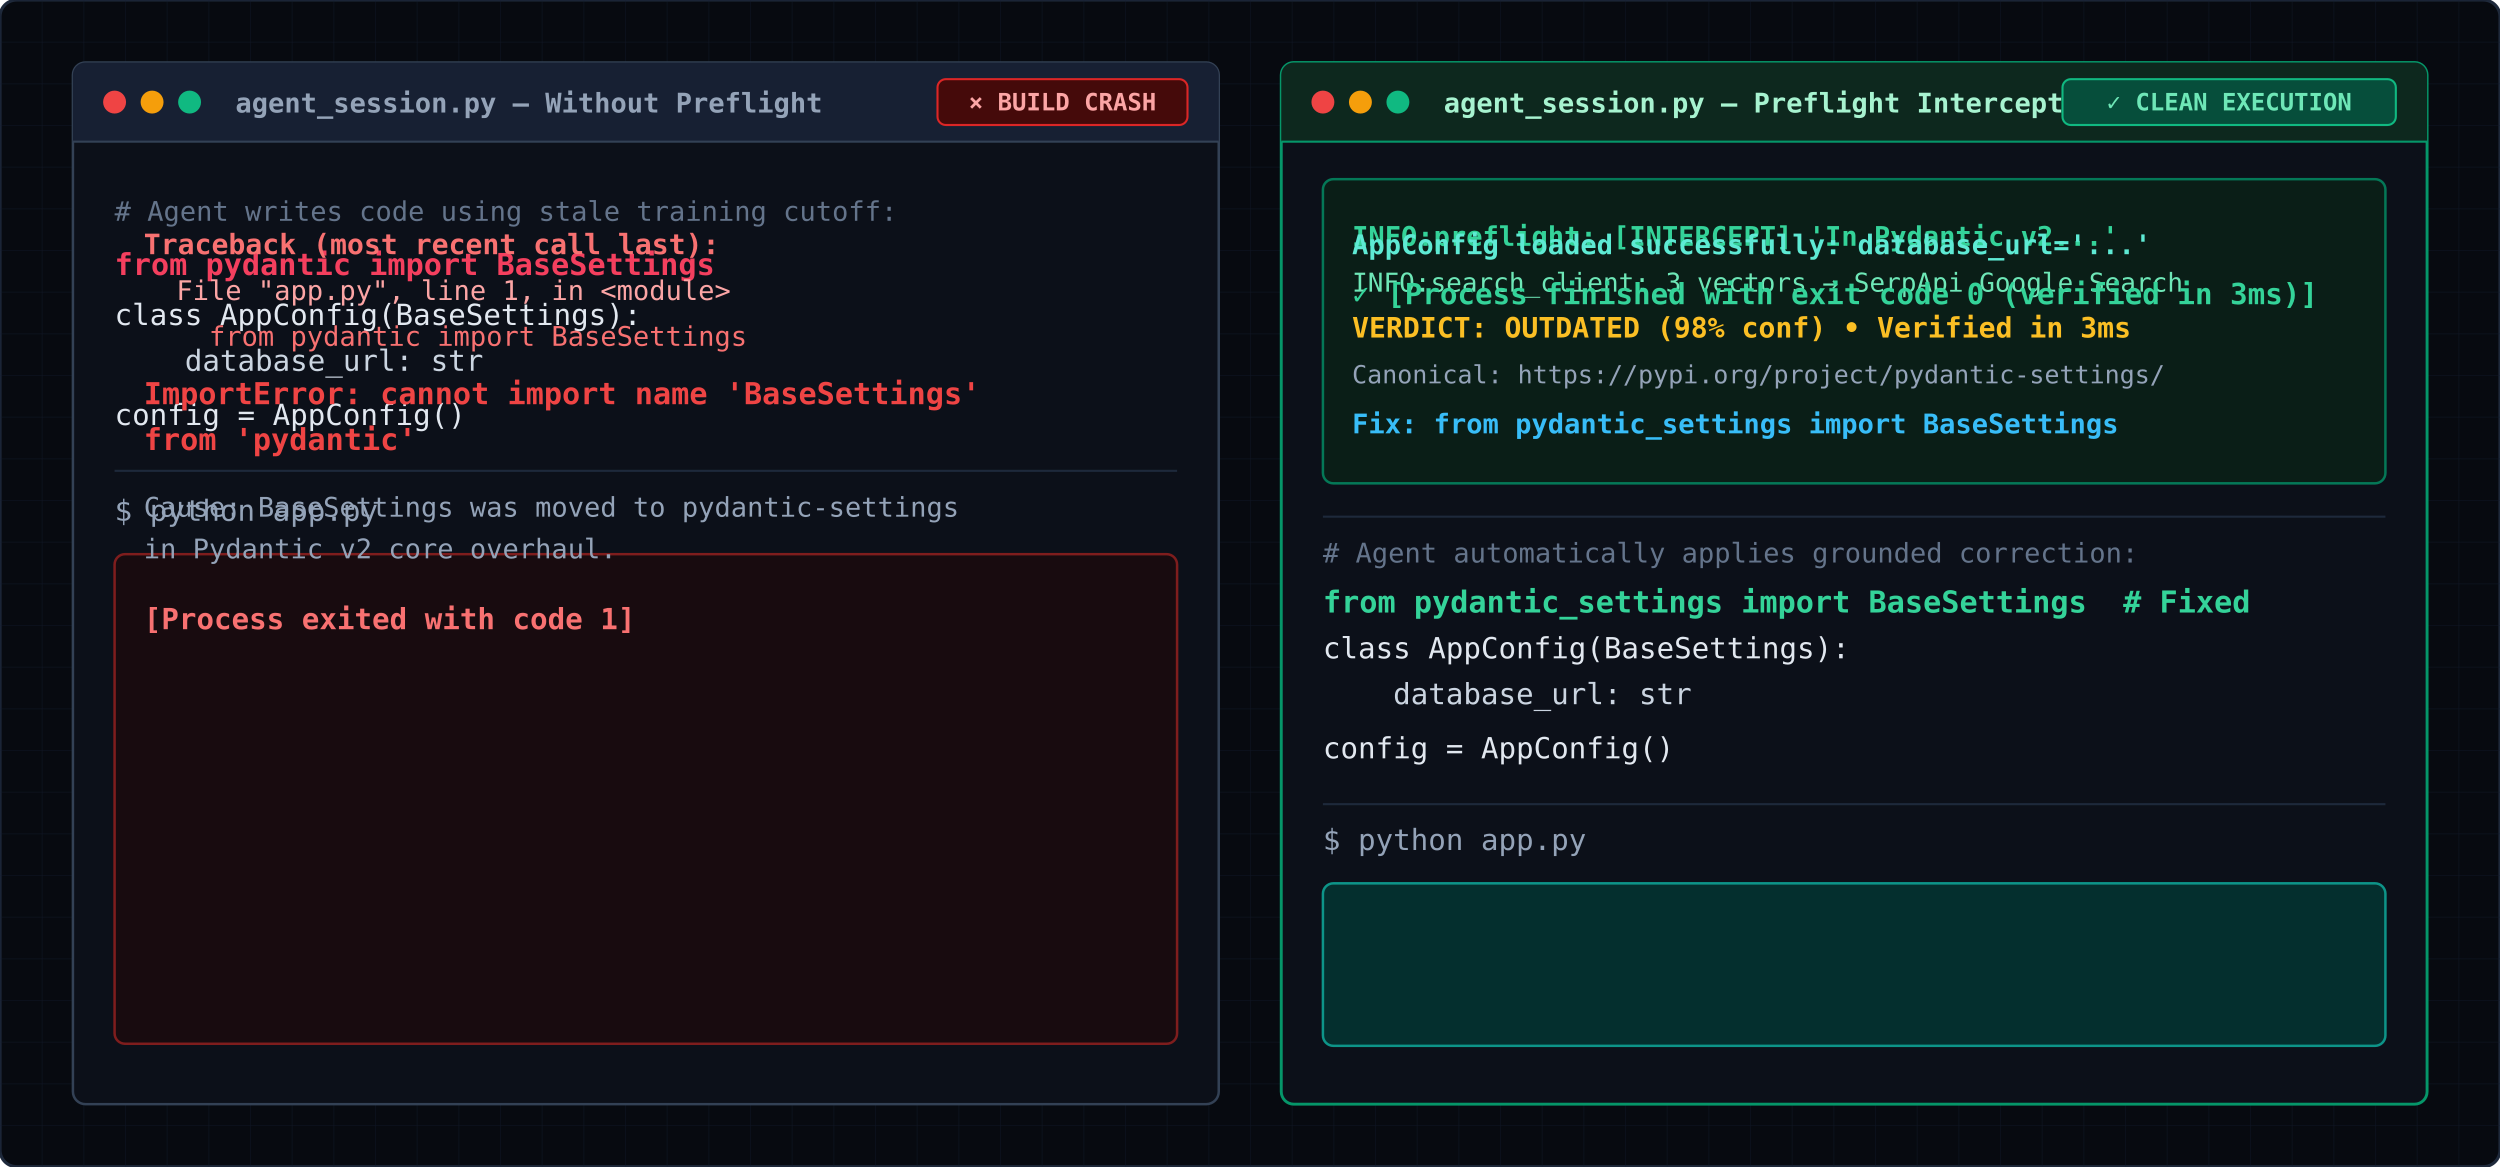
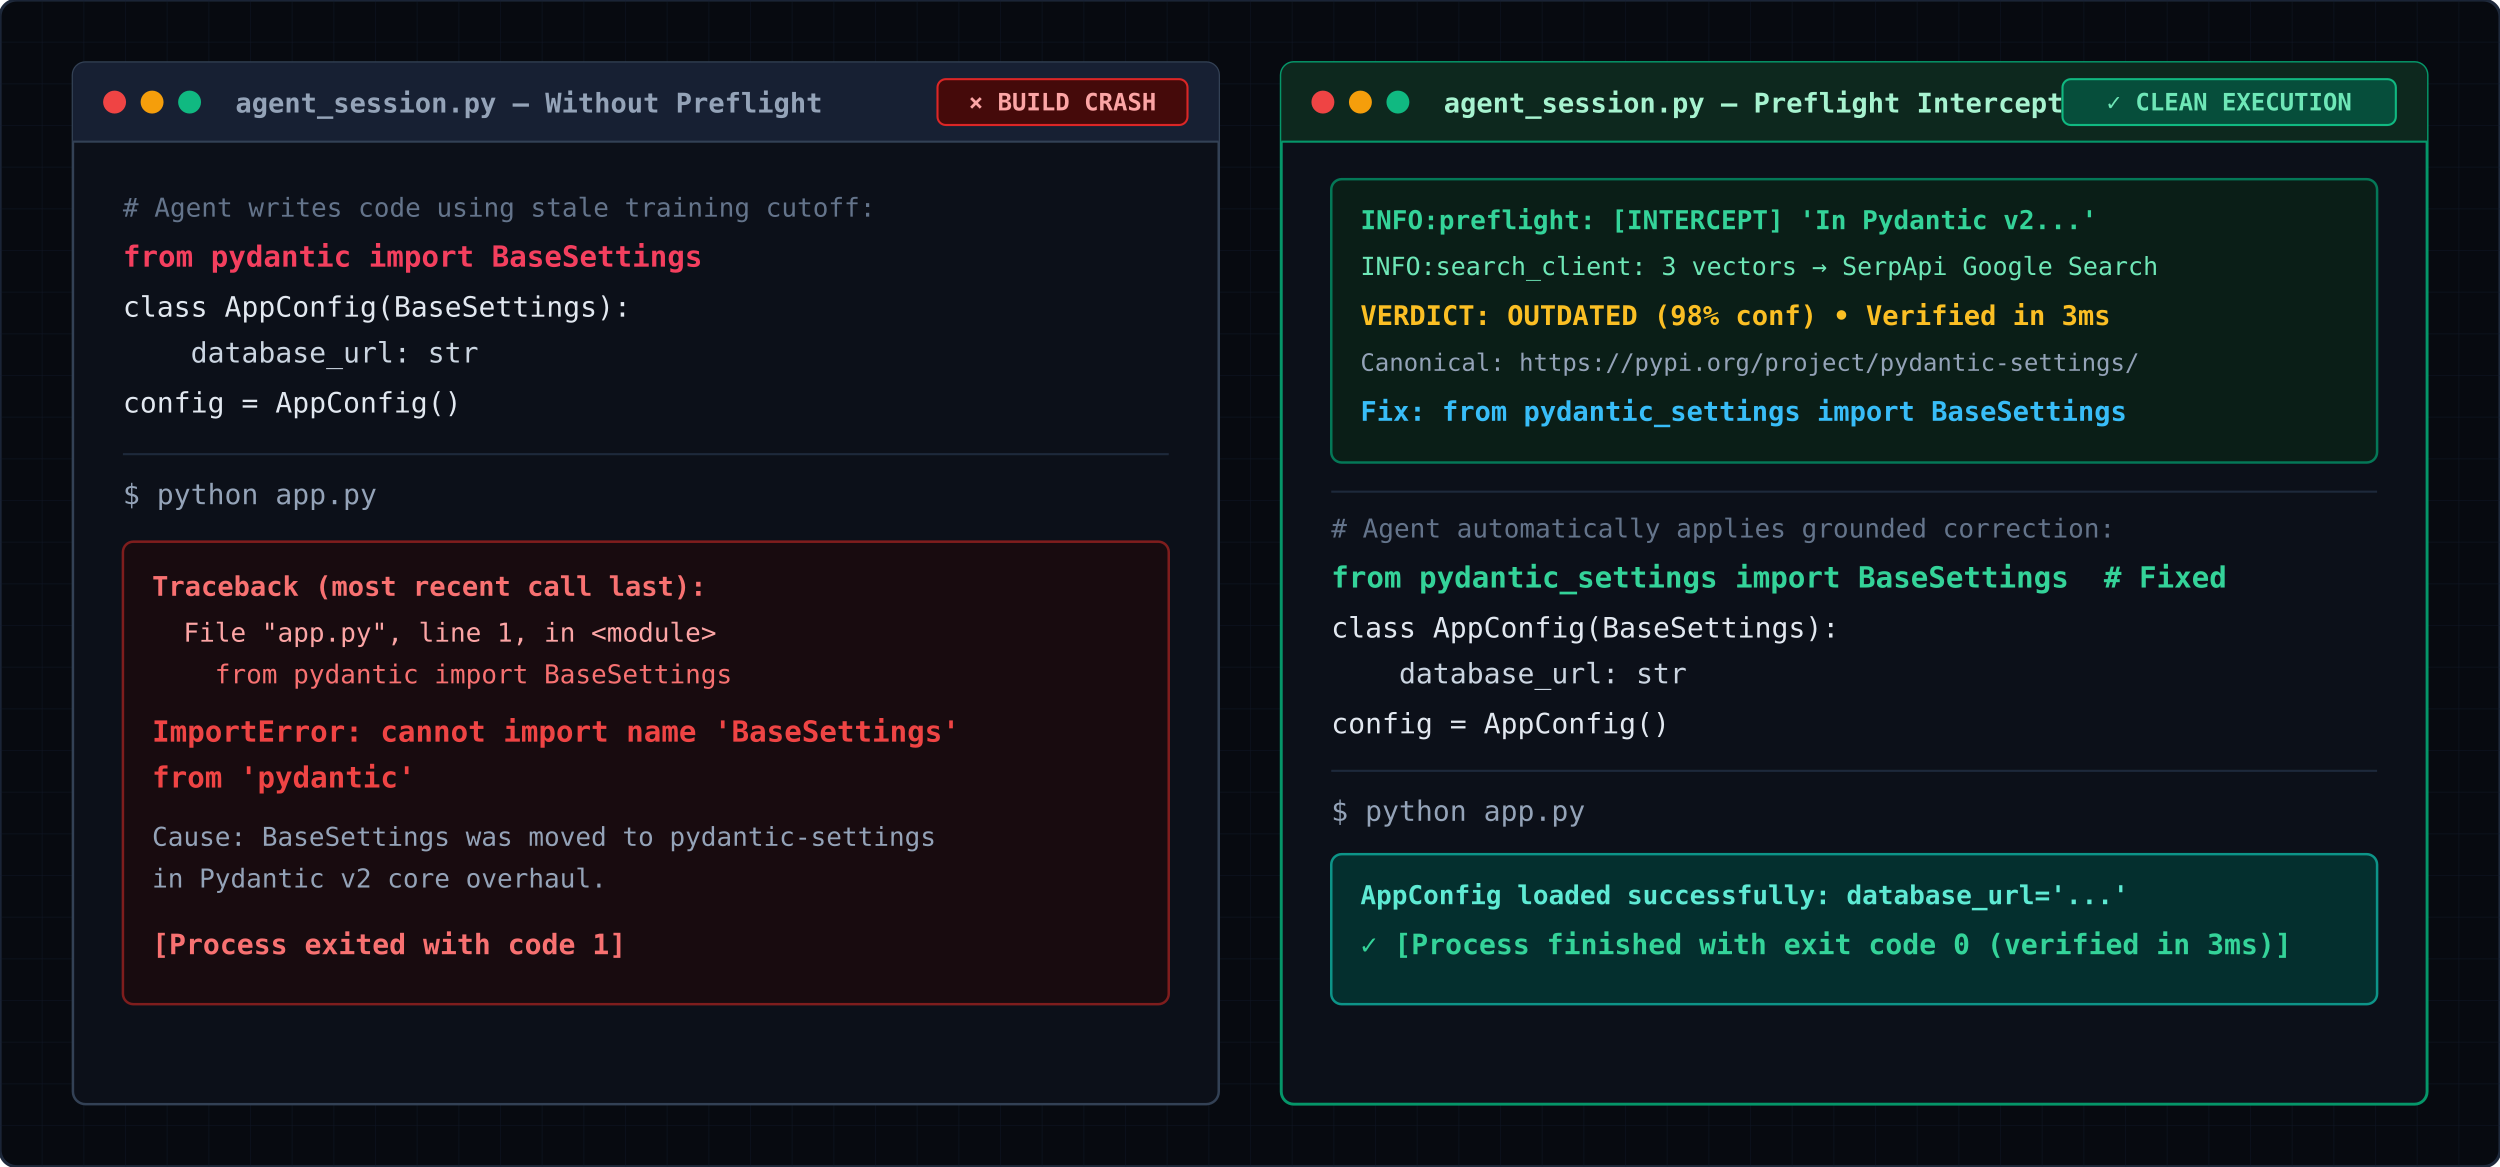
<svg xmlns="http://www.w3.org/2000/svg" viewBox="0 0 1200 560" width="1200" height="560">
  <defs>
    <pattern id="term-grid" width="20" height="20" patternUnits="userSpaceOnUse">
      <path d="M 20 0 L 0 0 0 20" fill="none" stroke="#141C2E" stroke-width="0.6" />
    </pattern>
  </defs>
  <rect width="1200" height="560" rx="8" fill="#070A10" stroke="#1E293B" stroke-width="1.5" />
  <rect width="1200" height="560" rx="8" fill="url(#term-grid)" opacity="0.6" />
  <g transform="translate(35, 30)">
    <rect width="550" height="500" rx="6" fill="#0C1019" stroke="#334155" stroke-width="1.2" />
    <path d="M 0 6 C 0 2.68 2.68 0 6 0 L 544 0 C 547.32 0 550 2.68 550 6 L 550 38 L 0 38 Z" fill="#172033" />
    <line x1="0" y1="38" x2="550" y2="38" stroke="#334155" stroke-width="1" />
    <circle cx="20" cy="19" r="5.5" fill="#EF4444" />
    <circle cx="38" cy="19" r="5.5" fill="#F59E0B" />
    <circle cx="56" cy="19" r="5.5" fill="#10B981" />
    <text x="78" y="24" fill="#94A3B8" font-family="ui-monospace, 'SF Mono', monospace" font-size="13" font-weight="600">agent_session.py — Without Preflight</text>
    <rect x="415" y="8" width="120" height="22" rx="4" fill="#450A0A" stroke="#DC2626" stroke-width="1" />
    <text x="475" y="23" fill="#FCA5A5" font-family="ui-monospace, 'SF Mono', monospace" font-size="11.5" font-weight="700" text-anchor="middle">× BUILD CRASH</text>
-     <g transform="translate(20, 56)" font-family="ui-monospace, 'SF Mono', 'Cascadia Code', monospace" xml:space="preserve">
-       <text x="0" y="20" fill="#64748B" font-size="13"># Agent writes code using stale training cutoff:</text>
-       <text x="0" y="46" fill="#F43F5E" font-size="14.5" font-weight="700">from pydantic import BaseSettings</text>
-       <text x="0" y="70" fill="#E2E8F0" font-size="14">class AppConfig(BaseSettings):</text>
-       <text x="0" y="92" fill="#CBD5E1" font-size="14">    database_url: str</text>
-       <text x="0" y="118" fill="#E2E8F0" font-size="14">config = AppConfig()</text>
-       <line x1="0" y1="140" x2="510" y2="140" stroke="#1E293B" stroke-width="1" />
-       <text x="0" y="164" fill="#94A3B8" font-size="14">$ python app.py</text>
-       <rect x="0" y="180" width="510" height="235" rx="5" fill="#180B0F" stroke="#7F1D1D" stroke-width="1.2" />
-       <g transform="translate(14, 20)">
-         <text x="0" y="16" fill="#F87171" font-size="13.5" font-weight="700">Traceback (most recent call last):</text>
-         <text x="0" y="38" fill="#FCA5A5" font-size="13">  File "app.py", line 1, in &lt;module&gt;</text>
-         <text x="0" y="60" fill="#F87171" font-size="13">    from pydantic import BaseSettings</text>
-         <text x="0" y="88" fill="#EF4444" font-size="14.5" font-weight="700">ImportError: cannot import name 'BaseSettings'</text>
-         <text x="0" y="110" fill="#EF4444" font-size="14.5" font-weight="700">from 'pydantic'</text>
-         <text x="0" y="142" fill="#94A3B8" font-size="13">Cause: BaseSettings was moved to pydantic-settings</text>
-         <text x="0" y="162" fill="#94A3B8" font-size="13">in Pydantic v2 core overhaul.</text>
-         <text x="0" y="196" fill="#F87171" font-size="14" font-weight="700">[Process exited with code 1]</text>
-       </g>
+     <g transform="translate(24, 56)" font-family="ui-monospace, 'SF Mono', 'Cascadia Code', monospace" xml:space="preserve">
+       <text x="0" y="18" fill="#64748B" font-size="12.5"># Agent writes code using stale training cutoff:</text>
+       <text x="0" y="42" fill="#F43F5E" font-size="14" font-weight="700">from pydantic import BaseSettings</text>
+       <text x="0" y="66" fill="#E2E8F0" font-size="13.5">class AppConfig(BaseSettings):</text>
+       <text x="0" y="88" fill="#CBD5E1" font-size="13.5">    database_url: str</text>
+       <text x="0" y="112" fill="#E2E8F0" font-size="13.5">config = AppConfig()</text>
+       <line x1="0" y1="132" x2="502" y2="132" stroke="#1E293B" stroke-width="1" />
+       <text x="0" y="156" fill="#94A3B8" font-size="13.5">$ python app.py</text>
+       <rect x="0" y="174" width="502" height="222" rx="5" fill="#180B0F" stroke="#7F1D1D" stroke-width="1.2" />
+       <text x="14" y="200" fill="#F87171" font-size="13" font-weight="700">Traceback (most recent call last):</text>
+       <text x="14" y="222" fill="#FCA5A5" font-size="12.5">  File "app.py", line 1, in &lt;module&gt;</text>
+       <text x="14" y="242" fill="#F87171" font-size="12.5">    from pydantic import BaseSettings</text>
+       <text x="14" y="270" fill="#EF4444" font-size="14" font-weight="700">ImportError: cannot import name 'BaseSettings'</text>
+       <text x="14" y="292" fill="#EF4444" font-size="14" font-weight="700">from 'pydantic'</text>
+       <text x="14" y="320" fill="#94A3B8" font-size="12.5">Cause: BaseSettings was moved to pydantic-settings</text>
+       <text x="14" y="340" fill="#94A3B8" font-size="12.5">in Pydantic v2 core overhaul.</text>
+       <text x="14" y="372" fill="#F87171" font-size="13.5" font-weight="700">[Process exited with code 1]</text>
    </g>
  </g>
  <g transform="translate(615, 30)">
    <rect width="550" height="500" rx="6" fill="#0C1019" stroke="#059669" stroke-width="1.4" />
    <path d="M 0 6 C 0 2.68 2.68 0 6 0 L 544 0 C 547.32 0 550 2.68 550 6 L 550 38 L 0 38 Z" fill="#0D281E" />
    <line x1="0" y1="38" x2="550" y2="38" stroke="#059669" stroke-width="1" />
    <circle cx="20" cy="19" r="5.5" fill="#EF4444" />
    <circle cx="38" cy="19" r="5.5" fill="#F59E0B" />
    <circle cx="56" cy="19" r="5.5" fill="#10B981" />
    <text x="78" y="24" fill="#A7F3D0" font-family="ui-monospace, 'SF Mono', monospace" font-size="13" font-weight="600">agent_session.py — Preflight Intercept</text>
    <rect x="375" y="8" width="160" height="22" rx="4" fill="#064E3B" stroke="#10B981" stroke-width="1" />
    <text x="455" y="23" fill="#6EE7B7" font-family="ui-monospace, 'SF Mono', monospace" font-size="11.5" font-weight="700" text-anchor="middle">✓ CLEAN EXECUTION</text>
-     <g transform="translate(20, 56)" font-family="ui-monospace, 'SF Mono', 'Cascadia Code', monospace" xml:space="preserve">
-       <rect x="0" y="0" width="510" height="146" rx="5" fill="#0A1E17" stroke="#047857" stroke-width="1.2" />
-       <g transform="translate(14, 18)">
-         <text x="0" y="14" fill="#34D399" font-size="13" font-weight="700">INFO:preflight: [INTERCEPT] 'In Pydantic v2...'</text>
-         <text x="0" y="36" fill="#6EE7B7" font-size="12.5">INFO:search_client: 3 vectors → SerpApi Google Search</text>
-         <text x="0" y="58" fill="#FBBF24" font-size="13.5" font-weight="700">VERDICT: OUTDATED (98% conf) • Verified in 3ms</text>
-         <text x="0" y="80" fill="#94A3B8" font-size="12">Canonical: https://pypi.org/project/pydantic-settings/</text>
-         <text x="0" y="104" fill="#38BDF8" font-size="13" font-weight="700">Fix: from pydantic_settings import BaseSettings</text>
-       </g>
-       <line x1="0" y1="162" x2="510" y2="162" stroke="#1E293B" stroke-width="1" />
-       <text x="0" y="184" fill="#64748B" font-size="13"># Agent automatically applies grounded correction:</text>
-       <text x="0" y="208" fill="#34D399" font-size="14.5" font-weight="700">from pydantic_settings import BaseSettings  # Fixed</text>
-       <text x="0" y="230" fill="#E2E8F0" font-size="14">class AppConfig(BaseSettings):</text>
-       <text x="0" y="252" fill="#CBD5E1" font-size="14">    database_url: str</text>
-       <text x="0" y="278" fill="#E2E8F0" font-size="14">config = AppConfig()</text>
-       <line x1="0" y1="300" x2="510" y2="300" stroke="#1E293B" stroke-width="1" />
-       <text x="0" y="322" fill="#94A3B8" font-size="14">$ python app.py</text>
-       <rect x="0" y="338" width="510" height="78" rx="5" fill="#042F2E" stroke="#0D9488" stroke-width="1.2" />
-       <g transform="translate(14, 20)">
-         <text x="0" y="16" fill="#5EEAD4" font-size="13" font-weight="600">AppConfig loaded successfully: database_url='...'</text>
-         <text x="0" y="40" fill="#34D399" font-size="14" font-weight="700">✓ [Process finished with exit code 0 (verified in 3ms)]</text>
-       </g>
+     <g transform="translate(24, 56)" font-family="ui-monospace, 'SF Mono', 'Cascadia Code', monospace" xml:space="preserve">
+       <rect x="0" y="0" width="502" height="136" rx="5" fill="#0A1E17" stroke="#047857" stroke-width="1.2" />
+       <text x="14" y="24" fill="#34D399" font-size="12.5" font-weight="700">INFO:preflight: [INTERCEPT] 'In Pydantic v2...'</text>
+       <text x="14" y="46" fill="#6EE7B7" font-size="12">INFO:search_client: 3 vectors → SerpApi Google Search</text>
+       <text x="14" y="70" fill="#FBBF24" font-size="13" font-weight="700">VERDICT: OUTDATED (98% conf) • Verified in 3ms</text>
+       <text x="14" y="92" fill="#94A3B8" font-size="11.5">Canonical: https://pypi.org/project/pydantic-settings/</text>
+       <text x="14" y="116" fill="#38BDF8" font-size="13" font-weight="700">Fix: from pydantic_settings import BaseSettings</text>
+       <line x1="0" y1="150" x2="502" y2="150" stroke="#1E293B" stroke-width="1" />
+       <text x="0" y="172" fill="#64748B" font-size="12.5"># Agent automatically applies grounded correction:</text>
+       <text x="0" y="196" fill="#34D399" font-size="14" font-weight="700">from pydantic_settings import BaseSettings  # Fixed</text>
+       <text x="0" y="220" fill="#E2E8F0" font-size="13.5">class AppConfig(BaseSettings):</text>
+       <text x="0" y="242" fill="#CBD5E1" font-size="13.5">    database_url: str</text>
+       <text x="0" y="266" fill="#E2E8F0" font-size="13.5">config = AppConfig()</text>
+       <line x1="0" y1="284" x2="502" y2="284" stroke="#1E293B" stroke-width="1" />
+       <text x="0" y="308" fill="#94A3B8" font-size="13.5">$ python app.py</text>
+       <rect x="0" y="324" width="502" height="72" rx="5" fill="#042F2E" stroke="#0D9488" stroke-width="1.2" />
+       <text x="14" y="348" fill="#5EEAD4" font-size="12.5" font-weight="600">AppConfig loaded successfully: database_url='...'</text>
+       <text x="14" y="372" fill="#34D399" font-size="13.5" font-weight="700">✓ [Process finished with exit code 0 (verified in 3ms)]</text>
    </g>
  </g>
</svg>
